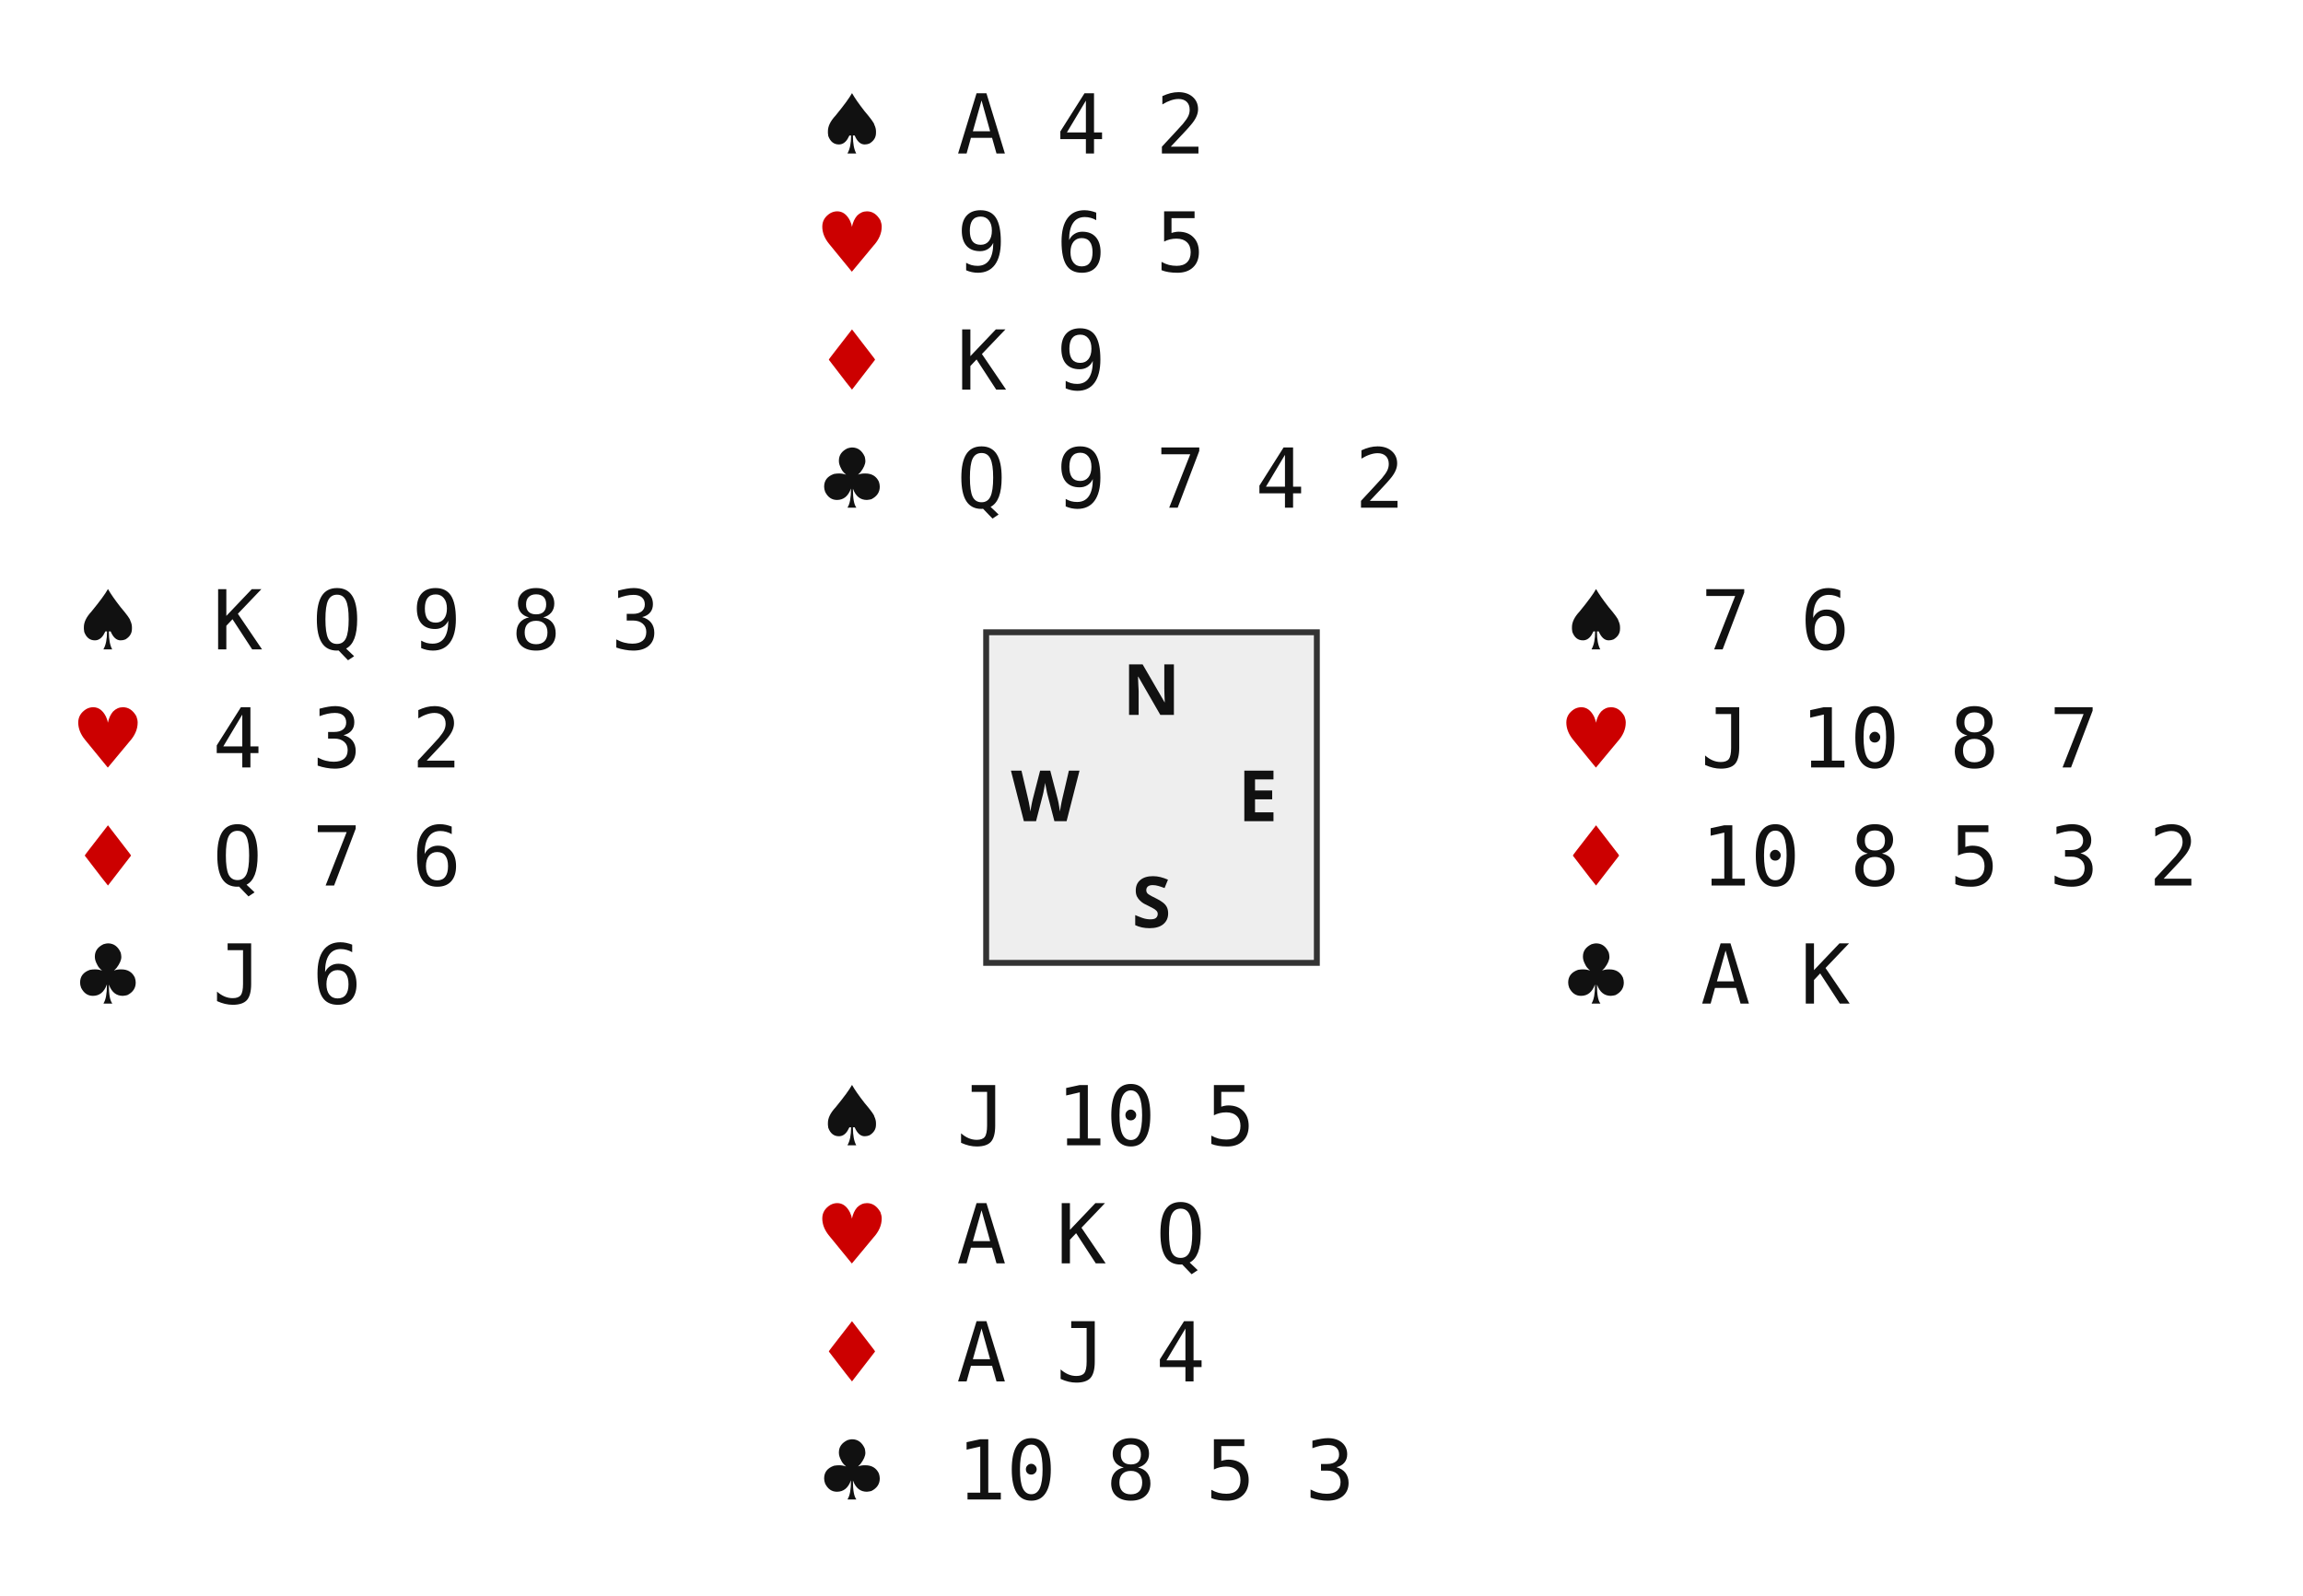
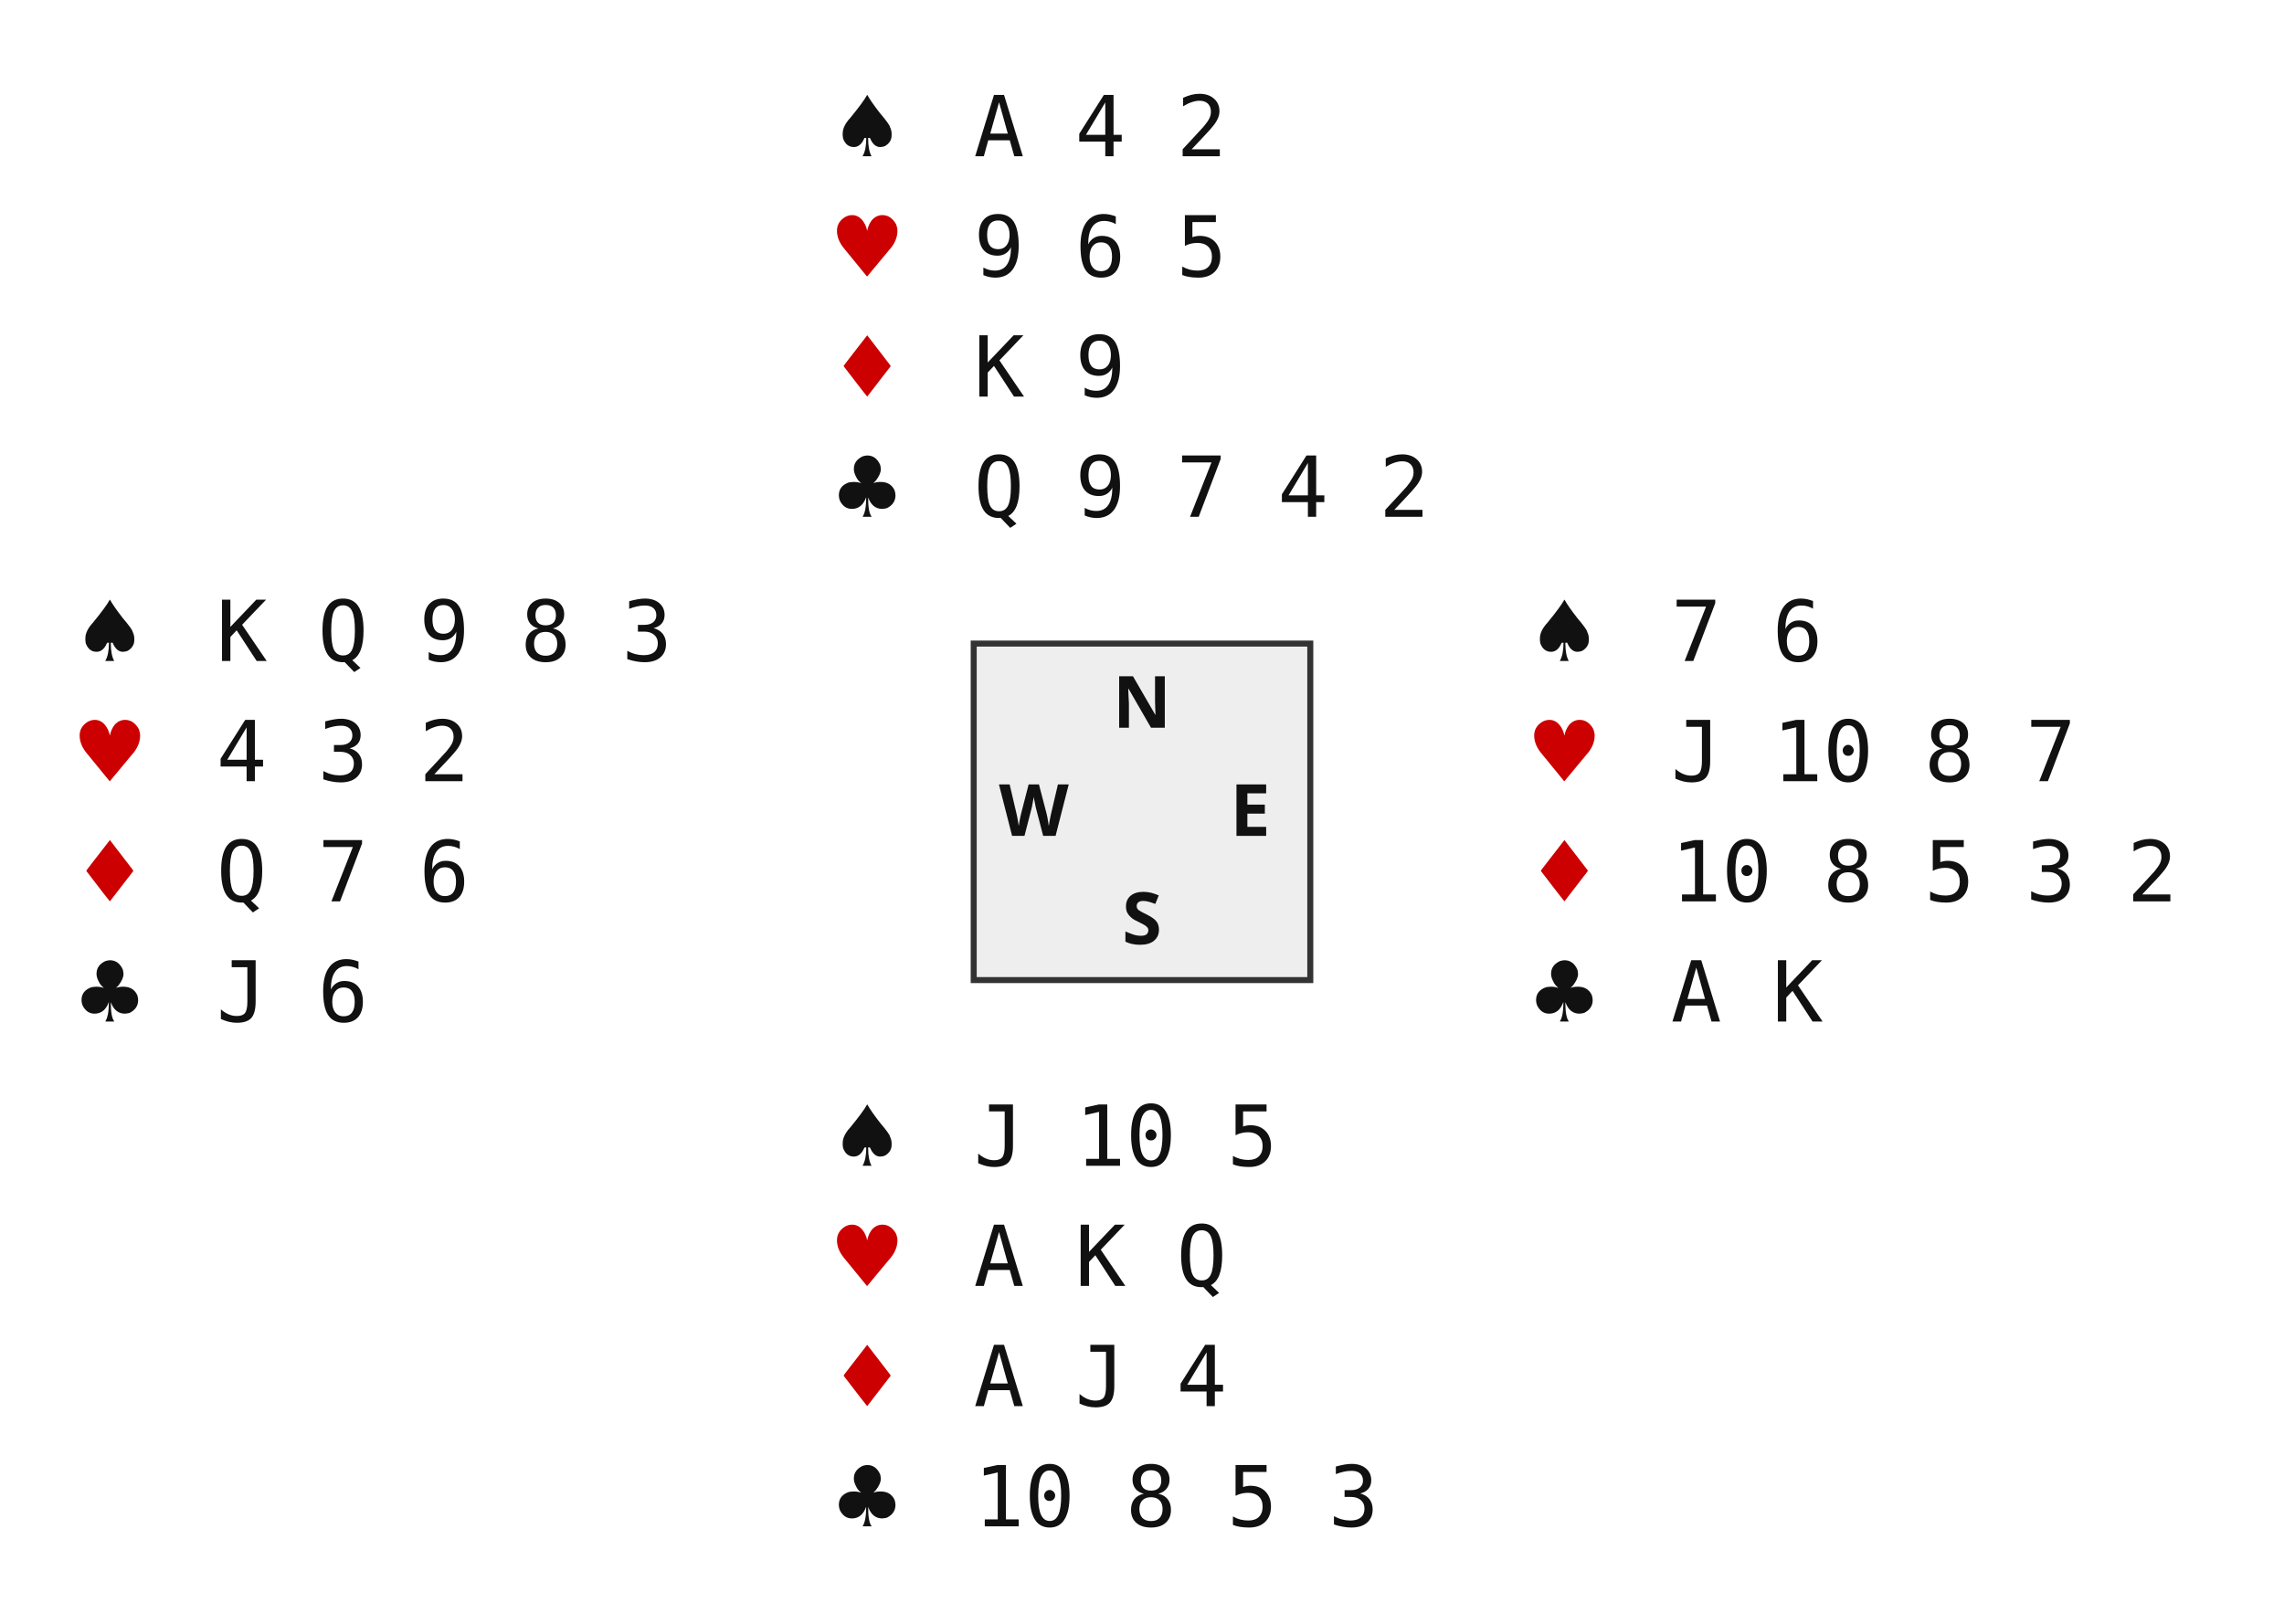
- <svg xmlns="http://www.w3.org/2000/svg" version="1.1" class="bridge-svg" font-size="14" letter-spacing="0" word-spacing="0" width="390" height="270.2" viewBox="0 0 390 270.2" role="img">
+ <svg xmlns="http://www.w3.org/2000/svg" version="1.1" class="bridge-svg" font-size="14" letter-spacing="0" word-spacing="0" width="380" height="270.2" viewBox="0 0 380 270.2" role="img">
  <style type="text/css">/* Embedded in each export so files and image elements need no host CSS. */
.bridge-svg .bridge-svg-holding { font-family: monospace; fill: #111; }
.bridge-svg .bridge-svg-suit { font-family: "DejaVu Sans", sans-serif; }
.bridge-svg .bridge-svg-h, .bridge-svg .bridge-svg-d { fill: #c00; }
.bridge-svg .bridge-svg-s, .bridge-svg .bridge-svg-c { fill: #111; }
.bridge-svg .bridge-svg-table { fill: #eee; stroke: #333; stroke-width: 1; }
.bridge-svg .bridge-svg-label { font-family: sans-serif; font-size: 12px; letter-spacing: 0; word-spacing: 0; font-weight: bold; text-anchor: middle; fill: #111; }
.bridge-svg-mono .bridge-svg-suit { fill: #111; }
</style>
  <g class="bridge-svg-hand bridge-svg-n">
    <text class="bridge-svg-holding" x="138" y="26">
      <tspan class="bridge-svg-suit bridge-svg-s">♠</tspan>
      <tspan x="162">A 4 2</tspan>
    </text>
    <text class="bridge-svg-holding" x="138" y="46">
      <tspan class="bridge-svg-suit bridge-svg-h">♥</tspan>
      <tspan x="162">9 6 5</tspan>
    </text>
    <text class="bridge-svg-holding" x="138" y="66">
      <tspan class="bridge-svg-suit bridge-svg-d">♦</tspan>
      <tspan x="162">K 9</tspan>
    </text>
    <text class="bridge-svg-holding" x="138" y="86">
      <tspan class="bridge-svg-suit bridge-svg-c">♣</tspan>
      <tspan x="162">Q 9 7 4 2</tspan>
    </text>
  </g>
  <g class="bridge-svg-hand bridge-svg-w">
    <text class="bridge-svg-holding" x="12" y="110">
      <tspan class="bridge-svg-suit bridge-svg-s">♠</tspan>
      <tspan x="36">K Q 9 8 3</tspan>
    </text>
    <text class="bridge-svg-holding" x="12" y="130">
      <tspan class="bridge-svg-suit bridge-svg-h">♥</tspan>
      <tspan x="36">4 3 2</tspan>
    </text>
    <text class="bridge-svg-holding" x="12" y="150">
      <tspan class="bridge-svg-suit bridge-svg-d">♦</tspan>
      <tspan x="36">Q 7 6</tspan>
    </text>
    <text class="bridge-svg-holding" x="12" y="170">
      <tspan class="bridge-svg-suit bridge-svg-c">♣</tspan>
      <tspan x="36">J 6</tspan>
    </text>
  </g>
  <g class="bridge-svg-hand bridge-svg-e">
-     <text class="bridge-svg-holding" x="264" y="110">
+     <text class="bridge-svg-holding" x="254" y="110">
      <tspan class="bridge-svg-suit bridge-svg-s">♠</tspan>
-       <tspan x="288">7 6</tspan>
+       <tspan x="278">7 6</tspan>
    </text>
-     <text class="bridge-svg-holding" x="264" y="130">
+     <text class="bridge-svg-holding" x="254" y="130">
      <tspan class="bridge-svg-suit bridge-svg-h">♥</tspan>
-       <tspan x="288">J 10 8 7</tspan>
+       <tspan x="278">J 10 8 7</tspan>
    </text>
-     <text class="bridge-svg-holding" x="264" y="150">
+     <text class="bridge-svg-holding" x="254" y="150">
      <tspan class="bridge-svg-suit bridge-svg-d">♦</tspan>
-       <tspan x="288">10 8 5 3 2</tspan>
+       <tspan x="278">10 8 5 3 2</tspan>
    </text>
-     <text class="bridge-svg-holding" x="264" y="170">
+     <text class="bridge-svg-holding" x="254" y="170">
      <tspan class="bridge-svg-suit bridge-svg-c">♣</tspan>
-       <tspan x="288">A K</tspan>
+       <tspan x="278">A K</tspan>
    </text>
  </g>
  <g class="bridge-svg-hand bridge-svg-s">
    <text class="bridge-svg-holding" x="138" y="194">
      <tspan class="bridge-svg-suit bridge-svg-s">♠</tspan>
      <tspan x="162">J 10 5</tspan>
    </text>
    <text class="bridge-svg-holding" x="138" y="214">
      <tspan class="bridge-svg-suit bridge-svg-h">♥</tspan>
      <tspan x="162">A K Q</tspan>
    </text>
    <text class="bridge-svg-holding" x="138" y="234">
      <tspan class="bridge-svg-suit bridge-svg-d">♦</tspan>
      <tspan x="162">A J 4</tspan>
    </text>
    <text class="bridge-svg-holding" x="138" y="254">
      <tspan class="bridge-svg-suit bridge-svg-c">♣</tspan>
      <tspan x="162">10 8 5 3</tspan>
    </text>
  </g>
-   <rect class="bridge-svg-table" x="167" y="107.1" width="56" height="56" />
-   <text class="bridge-svg-label" x="195" y="121.1">N</text>
-   <text class="bridge-svg-label" x="195" y="157.1">S</text>
-   <text class="bridge-svg-label" x="177" y="139.1">W</text>
-   <text class="bridge-svg-label" x="213" y="139.1">E</text>
+   <rect class="bridge-svg-table" x="162" y="107.1" width="56" height="56" />
+   <text class="bridge-svg-label" x="190" y="121.1">N</text>
+   <text class="bridge-svg-label" x="190" y="157.1">S</text>
+   <text class="bridge-svg-label" x="172" y="139.1">W</text>
+   <text class="bridge-svg-label" x="208" y="139.1">E</text>
</svg>
